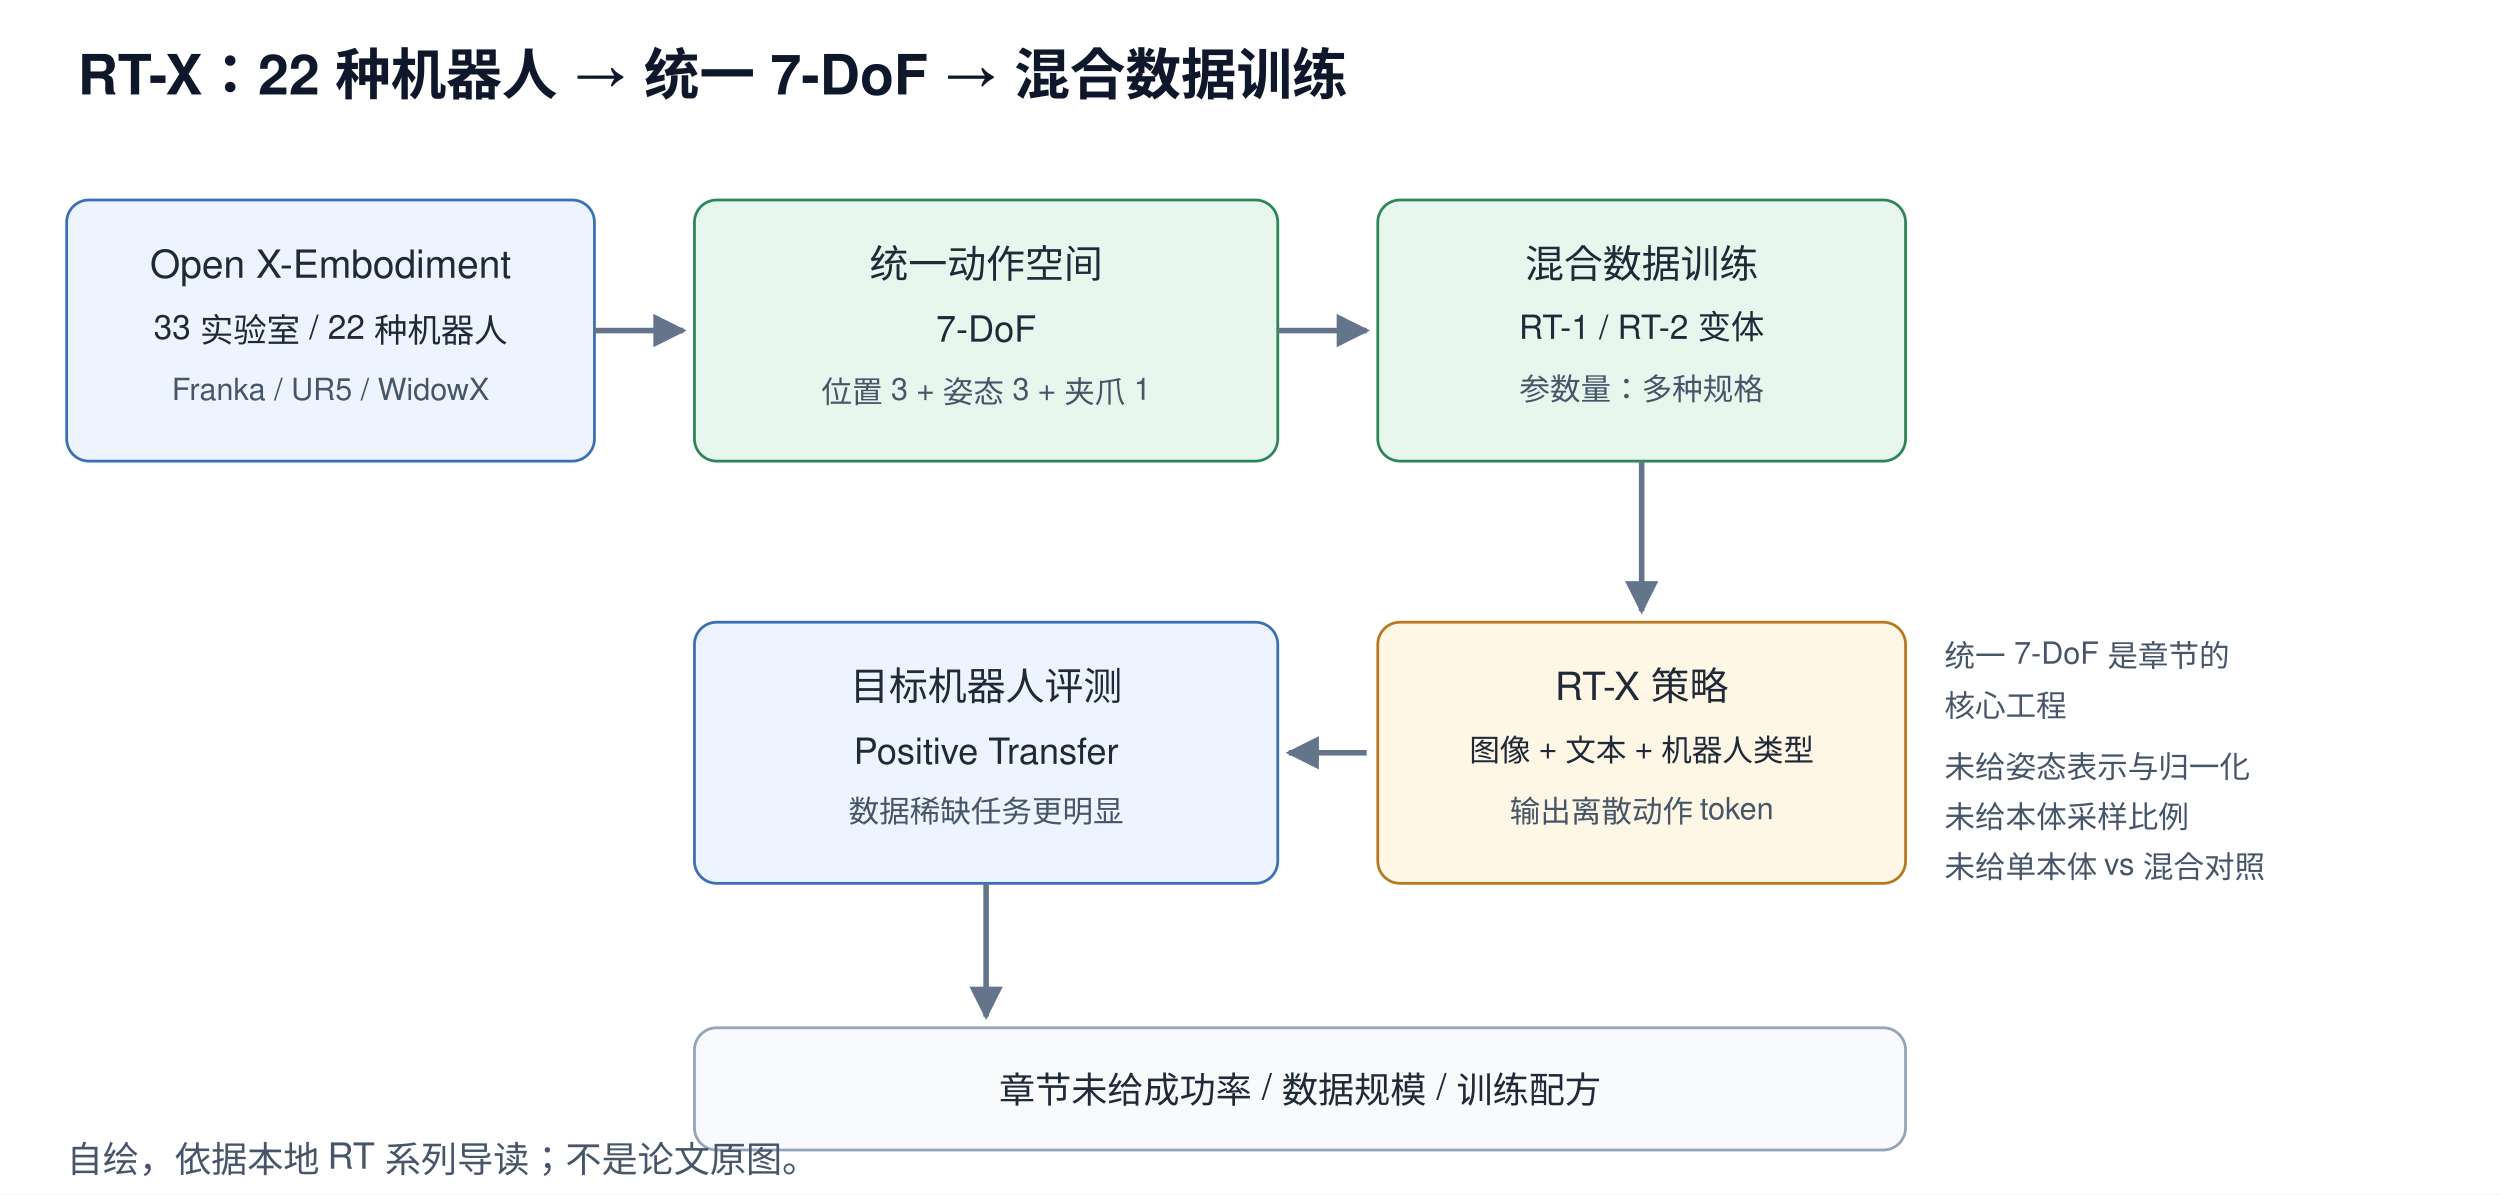
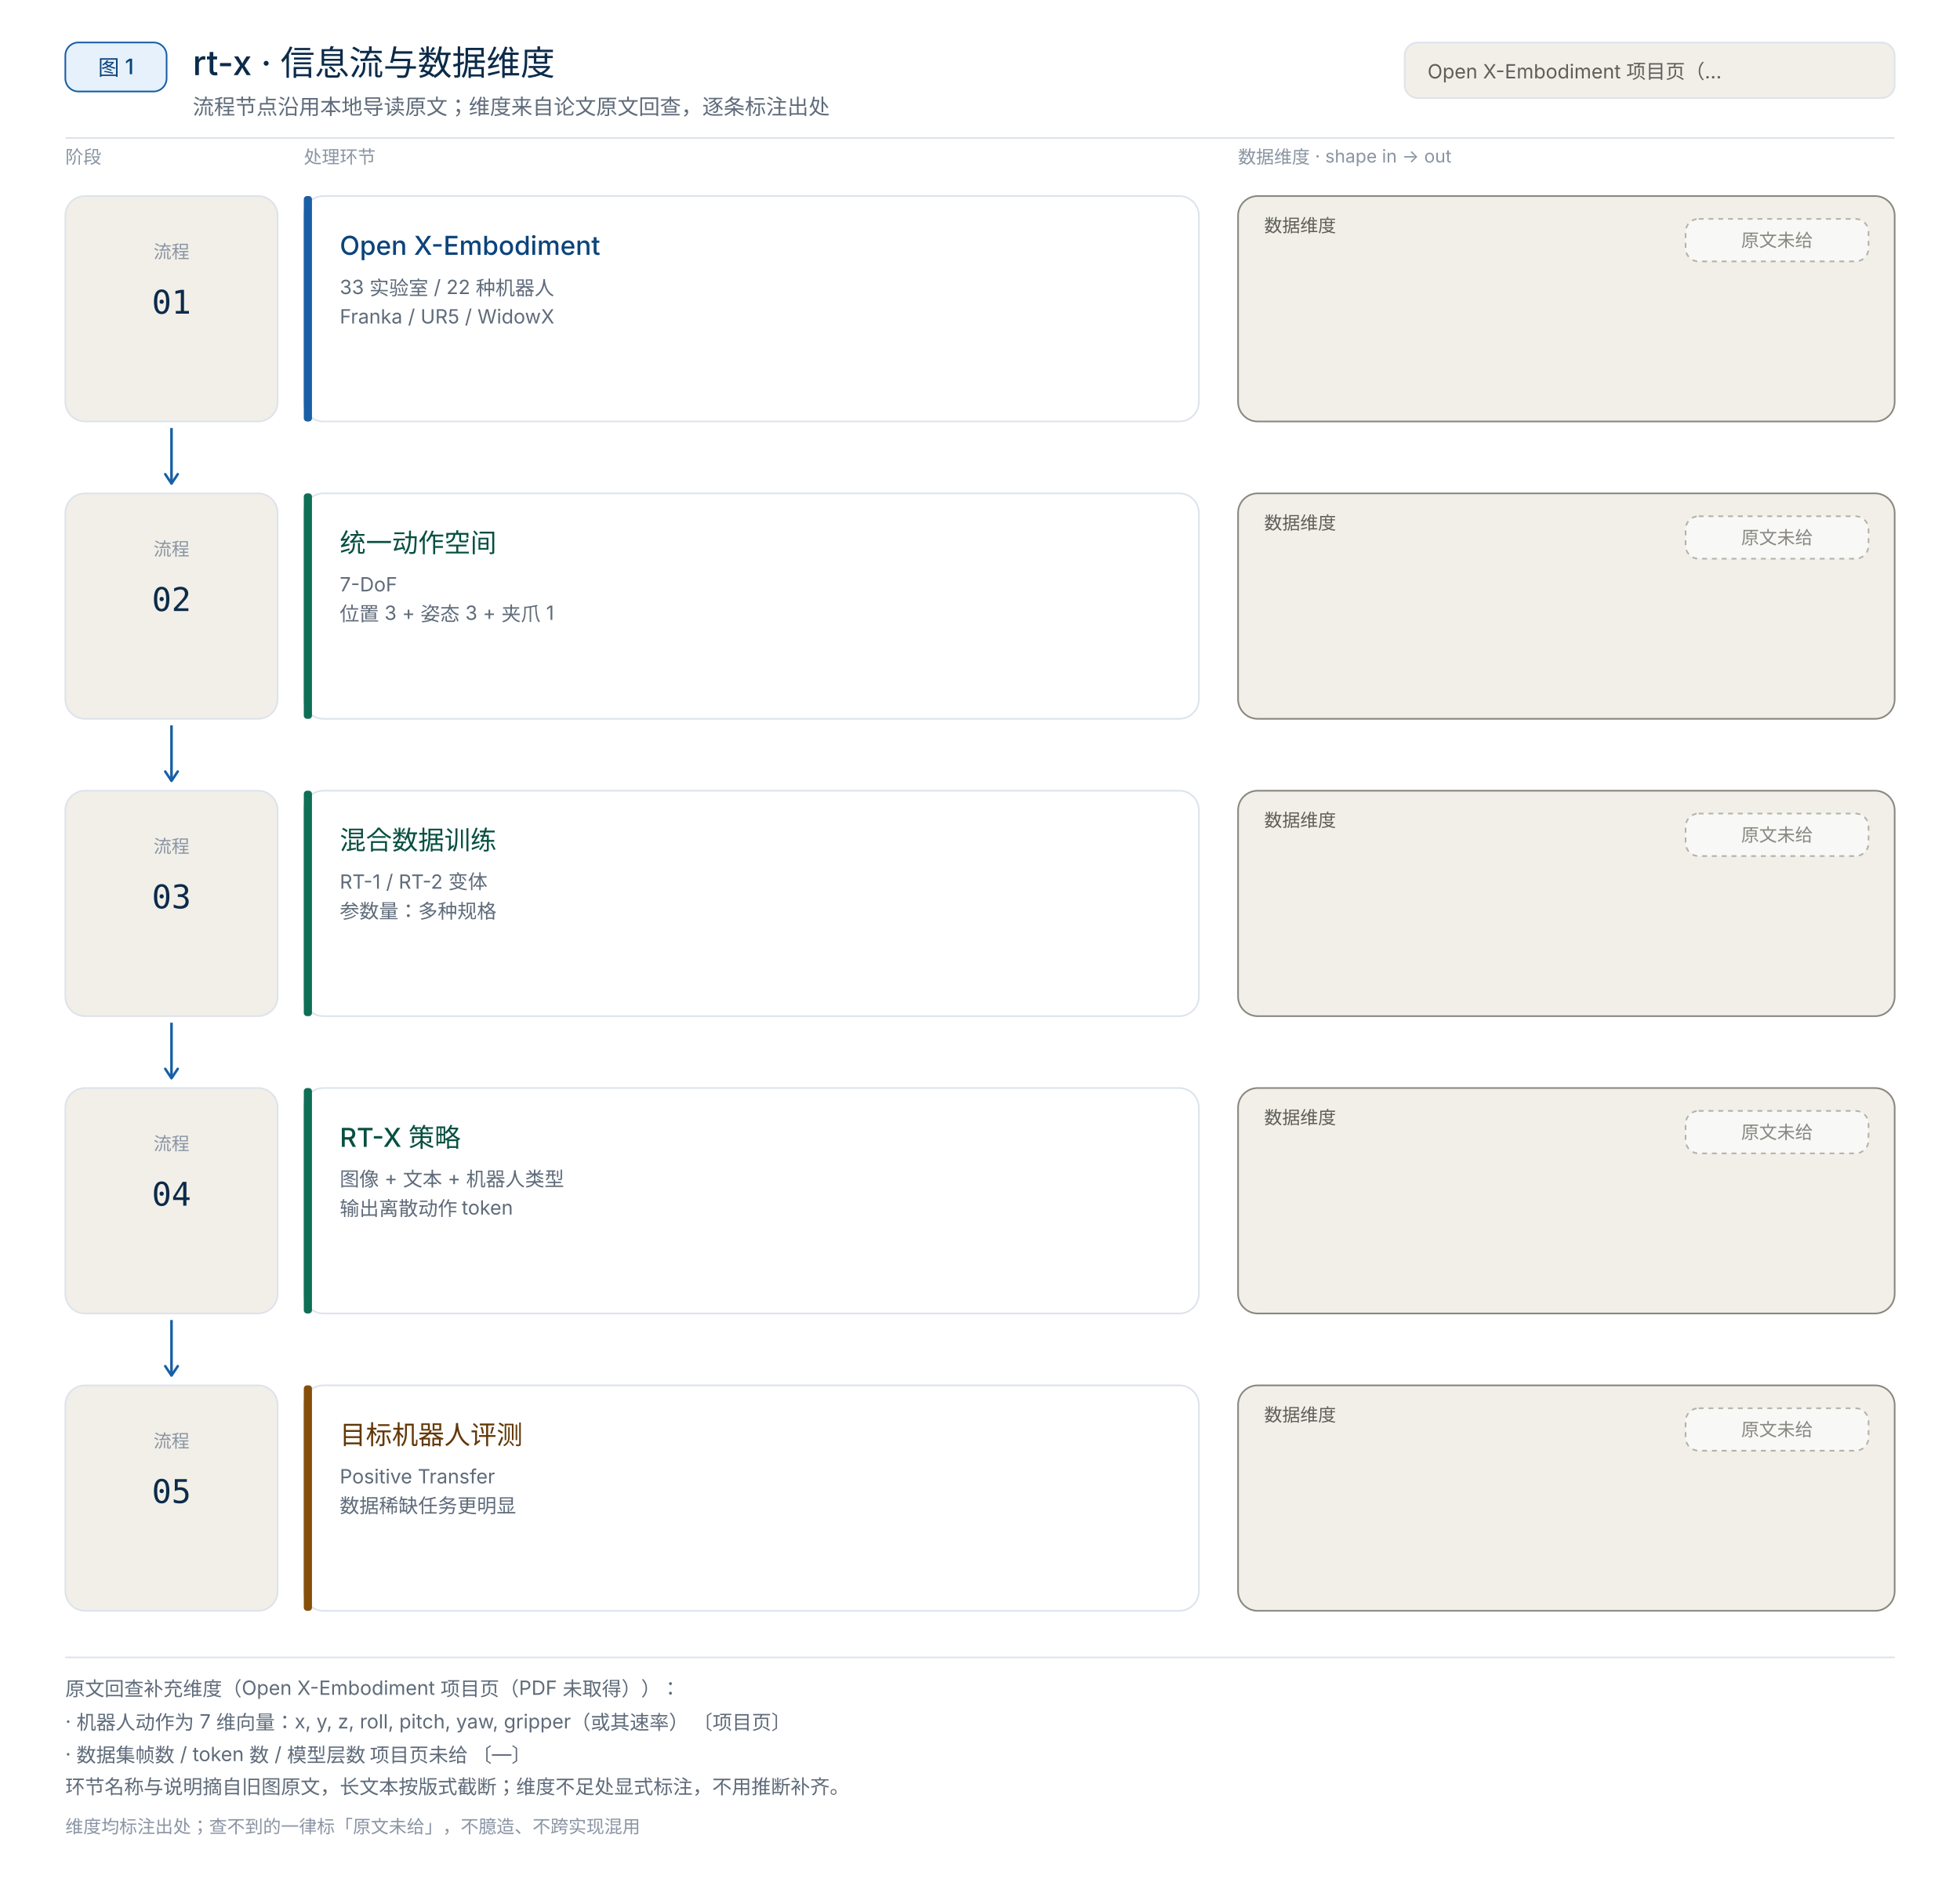
- <svg xmlns="http://www.w3.org/2000/svg" width="900" height="430" viewBox="0 0 900 430">
+ <svg xmlns="http://www.w3.org/2000/svg" width="1200" height="1152" viewBox="0 0 1200 1152" role="img">
  <defs>
-     <marker id="arrow" viewBox="0 0 10 10" refX="9" refY="5" markerWidth="6" markerHeight="6" orient="auto-start-reverse">
-       <path d="M 0 0 L 10 5 L 0 10 z" fill="#64748b" />
+     <marker id="arrow" viewBox="0 0 10 10" refX="8" refY="5" markerWidth="6" markerHeight="6" orient="auto-start-reverse">
+       <path d="M2 1L8 5L2 9" fill="none" stroke="#185FA5" stroke-width="1.6" stroke-linecap="round" stroke-linejoin="round" />
    </marker>
  </defs>
-   <rect width="900" height="430" fill="#ffffff" />
-   <text x="28" y="34" font-family="Helvetica, Arial, sans-serif" font-size="20" font-weight="bold" fill="#0f172a">RT-X：22 种机器人 → 统一 7-DoF → 混合数据训练</text>
-   <rect x="24" y="72" width="190" height="94" rx="8" fill="#eef4ff" stroke="#3b6fb6" />
-   <text x="119" y="100" font-family="Helvetica, Arial, sans-serif" font-size="14" text-anchor="middle" fill="#1f2937">Open X-Embodiment</text>
-   <text x="119" y="122" font-family="Helvetica, Arial, sans-serif" font-size="12" text-anchor="middle" fill="#1f2937">33 实验室 / 22 种机器人</text>
-   <text x="119" y="144" font-family="Helvetica, Arial, sans-serif" font-size="11" text-anchor="middle" fill="#475569">Franka / UR5 / WidowX</text>
-   <rect x="250" y="72" width="210" height="94" rx="8" fill="#e8f7ee" stroke="#2f855a" />
-   <text x="355" y="100" font-family="Helvetica, Arial, sans-serif" font-size="14" text-anchor="middle" fill="#1f2937">统一动作空间</text>
-   <text x="355" y="123" font-family="Helvetica, Arial, sans-serif" font-size="13" text-anchor="middle" fill="#1f2937">7-DoF</text>
-   <text x="355" y="145" font-family="Helvetica, Arial, sans-serif" font-size="11" text-anchor="middle" fill="#475569">位置 3 + 姿态 3 + 夹爪 1</text>
-   <rect x="496" y="72" width="190" height="94" rx="8" fill="#e8f7ee" stroke="#2f855a" />
-   <text x="591" y="100" font-family="Helvetica, Arial, sans-serif" font-size="14" text-anchor="middle" fill="#1f2937">混合数据训练</text>
-   <text x="591" y="122" font-family="Helvetica, Arial, sans-serif" font-size="12" text-anchor="middle" fill="#1f2937">RT-1 / RT-2 变体</text>
-   <text x="591" y="144" font-family="Helvetica, Arial, sans-serif" font-size="11" text-anchor="middle" fill="#475569">参数量：多种规格</text>
-   <rect x="496" y="224" width="190" height="94" rx="8" fill="#fff7e6" stroke="#b7791f" />
-   <text x="591" y="252" font-family="Helvetica, Arial, sans-serif" font-size="14" text-anchor="middle" fill="#1f2937">RT-X 策略</text>
-   <text x="591" y="274" font-family="Helvetica, Arial, sans-serif" font-size="11" text-anchor="middle" fill="#1f2937">图像 + 文本 + 机器人类型</text>
-   <text x="591" y="296" font-family="Helvetica, Arial, sans-serif" font-size="11" text-anchor="middle" fill="#475569">输出离散动作 token</text>
-   <rect x="250" y="224" width="210" height="94" rx="8" fill="#eef4ff" stroke="#3b6fb6" />
-   <text x="355" y="252" font-family="Helvetica, Arial, sans-serif" font-size="14" text-anchor="middle" fill="#1f2937">目标机器人评测</text>
-   <text x="355" y="275" font-family="Helvetica, Arial, sans-serif" font-size="13" text-anchor="middle" fill="#1f2937">Positive Transfer</text>
-   <text x="355" y="296" font-family="Helvetica, Arial, sans-serif" font-size="11" text-anchor="middle" fill="#475569">数据稀缺任务更明显</text>
-   <rect x="250" y="370" width="436" height="44" rx="8" fill="#f8fafc" stroke="#94a3b8" />
-   <text x="468" y="397" font-family="Helvetica, Arial, sans-serif" font-size="13" text-anchor="middle" fill="#1f2937">章节未给成功率 / 数据规模 / 训练配方</text>
-   <line x1="214" y1="119" x2="246" y2="119" stroke="#64748b" stroke-width="2" marker-end="url(#arrow)" />
-   <line x1="460" y1="119" x2="492" y2="119" stroke="#64748b" stroke-width="2" marker-end="url(#arrow)" />
-   <line x1="591" y1="166" x2="591" y2="220" stroke="#64748b" stroke-width="2" marker-end="url(#arrow)" />
-   <line x1="492" y1="271" x2="464" y2="271" stroke="#64748b" stroke-width="2" marker-end="url(#arrow)" />
-   <line x1="355" y1="318" x2="355" y2="366" stroke="#64748b" stroke-width="2" marker-end="url(#arrow)" />
-   <text x="700" y="240" font-family="Helvetica, Arial, sans-serif" font-size="11" fill="#475569">统一 7-DoF 是章节的</text>
-   <text x="700" y="258" font-family="Helvetica, Arial, sans-serif" font-size="11" fill="#475569">核心工程</text>
-   <text x="700" y="280" font-family="Helvetica, Arial, sans-serif" font-size="11" fill="#475569">未给姿态表示与归一化</text>
-   <text x="700" y="298" font-family="Helvetica, Arial, sans-serif" font-size="11" fill="#475569">未给本体采样比例</text>
-   <text x="700" y="316" font-family="Helvetica, Arial, sans-serif" font-size="11" fill="#475569">未给单本体 vs 混合对照</text>
-   <text x="24" y="422" font-family="Helvetica, Arial, sans-serif" font-size="13" fill="#475569">自绘，依据本地 RT 系列导读；不是论文原图。</text>
+   <rect x="0" y="0" width="1200" height="1152" rx="0" fill="#FFFFFF" stroke="#FFFFFF" stroke-width="1" />
+   <text x="118" y="46" font-family="-apple-system,BlinkMacSystemFont,'PingFang SC','Microsoft YaHei',sans-serif" font-size="21" font-weight="500" fill="#0C2B4A" text-anchor="start">rt-x · 信息流与数据维度</text>
+   <text x="118" y="70" font-family="-apple-system,BlinkMacSystemFont,'PingFang SC','Microsoft YaHei',sans-serif" font-size="13" font-weight="400" fill="#5F6B7A" text-anchor="start">流程节点沿用本地导读原文；维度来自论文原文回查，逐条标注出处</text>
+   <rect x="40" y="84" width="1120" height="1" rx="0" fill="#DDE3EC" stroke="#DDE3EC" stroke-width="0" />
+   <rect x="860" y="26" width="300" height="34" rx="8" fill="#F1EFE8" stroke="#DDE3EC" stroke-width="1" />
+   <text x="874" y="48" font-family="-apple-system,BlinkMacSystemFont,'PingFang SC','Microsoft YaHei',sans-serif" font-size="12" font-weight="400" fill="#5F5E5A" text-anchor="start">Open X-Embodiment 项目页（…</text>
+   <rect x="40" y="26" width="62" height="30" rx="8" fill="#E6F1FB" stroke="#185FA5" stroke-width="1" />
+   <text x="71" y="46" font-family="-apple-system,BlinkMacSystemFont,'PingFang SC','Microsoft YaHei',sans-serif" font-size="13" font-weight="500" fill="#0C447C" text-anchor="middle">图 1</text>
+   <text x="40" y="100" font-family="-apple-system,BlinkMacSystemFont,'PingFang SC','Microsoft YaHei',sans-serif" font-size="11" font-weight="400" fill="#8A94A3" text-anchor="start">阶段</text>
+   <text x="186" y="100" font-family="-apple-system,BlinkMacSystemFont,'PingFang SC','Microsoft YaHei',sans-serif" font-size="11" font-weight="400" fill="#8A94A3" text-anchor="start">处理环节</text>
+   <text x="758" y="100" font-family="-apple-system,BlinkMacSystemFont,'PingFang SC','Microsoft YaHei',sans-serif" font-size="11" font-weight="400" fill="#8A94A3" text-anchor="start">数据维度 · shape in → out</text>
+   <rect x="40" y="120" width="130" height="138" rx="12" fill="#F1EFE8" stroke="#DDE3EC" stroke-width="1" />
+   <text x="105" y="158" font-family="-apple-system,BlinkMacSystemFont,'PingFang SC','Microsoft YaHei',sans-serif" font-size="11" font-weight="400" fill="#8A94A3" text-anchor="middle">流程</text>
+   <text x="105" y="192" font-family="ui-monospace,SFMono-Regular,Menlo,Consolas,monospace" font-size="20" font-weight="500" fill="#0C2B4A" text-anchor="middle">01</text>
+   <rect x="186" y="120" width="548" height="138" rx="12" fill="#FFFFFF" stroke="#DDE3EC" stroke-width="1" />
+   <rect x="186" y="120" width="5" height="138" rx="2" fill="#185FA5" stroke="#185FA5" stroke-width="0" />
+   <text x="208" y="156" font-family="-apple-system,BlinkMacSystemFont,'PingFang SC','Microsoft YaHei',sans-serif" font-size="16" font-weight="500" fill="#0C447C" text-anchor="start">Open X-Embodiment</text>
+   <text x="208" y="180" font-family="-apple-system,BlinkMacSystemFont,'PingFang SC','Microsoft YaHei',sans-serif" font-size="12" font-weight="400" fill="#5F6B7A" text-anchor="start">33 实验室 / 22 种机器人</text>
+   <text x="208" y="198" font-family="-apple-system,BlinkMacSystemFont,'PingFang SC','Microsoft YaHei',sans-serif" font-size="12" font-weight="400" fill="#5F6B7A" text-anchor="start">Franka / UR5 / WidowX</text>
+   <rect x="758" y="120" width="402" height="138" rx="12" fill="#F1EFE8" stroke="#888780" stroke-width="1" />
+   <text x="774" y="142" font-family="-apple-system,BlinkMacSystemFont,'PingFang SC','Microsoft YaHei',sans-serif" font-size="11" font-weight="500" fill="#5F5E5A" text-anchor="start">数据维度</text>
+   <rect x="1032" y="134" width="112" height="26" rx="8" fill="#F8F8F6" stroke="#B4B2A9" stroke-width="1" stroke-dasharray="3 3" />
+   <text x="1088" y="151" font-family="-apple-system,BlinkMacSystemFont,'PingFang SC','Microsoft YaHei',sans-serif" font-size="11" font-weight="400" fill="#888780" text-anchor="middle">原文未给</text>
+   <path d="M105 262 L105 296" fill="none" stroke="#185FA5" stroke-width="1.6" marker-end="url(#arrow)" />
+   <rect x="40" y="302" width="130" height="138" rx="12" fill="#F1EFE8" stroke="#DDE3EC" stroke-width="1" />
+   <text x="105" y="340" font-family="-apple-system,BlinkMacSystemFont,'PingFang SC','Microsoft YaHei',sans-serif" font-size="11" font-weight="400" fill="#8A94A3" text-anchor="middle">流程</text>
+   <text x="105" y="374" font-family="ui-monospace,SFMono-Regular,Menlo,Consolas,monospace" font-size="20" font-weight="500" fill="#0C2B4A" text-anchor="middle">02</text>
+   <rect x="186" y="302" width="548" height="138" rx="12" fill="#FFFFFF" stroke="#DDE3EC" stroke-width="1" />
+   <rect x="186" y="302" width="5" height="138" rx="2" fill="#0F6E56" stroke="#0F6E56" stroke-width="0" />
+   <text x="208" y="338" font-family="-apple-system,BlinkMacSystemFont,'PingFang SC','Microsoft YaHei',sans-serif" font-size="16" font-weight="500" fill="#085041" text-anchor="start">统一动作空间</text>
+   <text x="208" y="362" font-family="-apple-system,BlinkMacSystemFont,'PingFang SC','Microsoft YaHei',sans-serif" font-size="12" font-weight="400" fill="#5F6B7A" text-anchor="start">7-DoF</text>
+   <text x="208" y="380" font-family="-apple-system,BlinkMacSystemFont,'PingFang SC','Microsoft YaHei',sans-serif" font-size="12" font-weight="400" fill="#5F6B7A" text-anchor="start">位置 3 + 姿态 3 + 夹爪 1</text>
+   <rect x="758" y="302" width="402" height="138" rx="12" fill="#F1EFE8" stroke="#888780" stroke-width="1" />
+   <text x="774" y="324" font-family="-apple-system,BlinkMacSystemFont,'PingFang SC','Microsoft YaHei',sans-serif" font-size="11" font-weight="500" fill="#5F5E5A" text-anchor="start">数据维度</text>
+   <rect x="1032" y="316" width="112" height="26" rx="8" fill="#F8F8F6" stroke="#B4B2A9" stroke-width="1" stroke-dasharray="3 3" />
+   <text x="1088" y="333" font-family="-apple-system,BlinkMacSystemFont,'PingFang SC','Microsoft YaHei',sans-serif" font-size="11" font-weight="400" fill="#888780" text-anchor="middle">原文未给</text>
+   <path d="M105 444 L105 478" fill="none" stroke="#185FA5" stroke-width="1.6" marker-end="url(#arrow)" />
+   <rect x="40" y="484" width="130" height="138" rx="12" fill="#F1EFE8" stroke="#DDE3EC" stroke-width="1" />
+   <text x="105" y="522" font-family="-apple-system,BlinkMacSystemFont,'PingFang SC','Microsoft YaHei',sans-serif" font-size="11" font-weight="400" fill="#8A94A3" text-anchor="middle">流程</text>
+   <text x="105" y="556" font-family="ui-monospace,SFMono-Regular,Menlo,Consolas,monospace" font-size="20" font-weight="500" fill="#0C2B4A" text-anchor="middle">03</text>
+   <rect x="186" y="484" width="548" height="138" rx="12" fill="#FFFFFF" stroke="#DDE3EC" stroke-width="1" />
+   <rect x="186" y="484" width="5" height="138" rx="2" fill="#0F6E56" stroke="#0F6E56" stroke-width="0" />
+   <text x="208" y="520" font-family="-apple-system,BlinkMacSystemFont,'PingFang SC','Microsoft YaHei',sans-serif" font-size="16" font-weight="500" fill="#085041" text-anchor="start">混合数据训练</text>
+   <text x="208" y="544" font-family="-apple-system,BlinkMacSystemFont,'PingFang SC','Microsoft YaHei',sans-serif" font-size="12" font-weight="400" fill="#5F6B7A" text-anchor="start">RT-1 / RT-2 变体</text>
+   <text x="208" y="562" font-family="-apple-system,BlinkMacSystemFont,'PingFang SC','Microsoft YaHei',sans-serif" font-size="12" font-weight="400" fill="#5F6B7A" text-anchor="start">参数量：多种规格</text>
+   <rect x="758" y="484" width="402" height="138" rx="12" fill="#F1EFE8" stroke="#888780" stroke-width="1" />
+   <text x="774" y="506" font-family="-apple-system,BlinkMacSystemFont,'PingFang SC','Microsoft YaHei',sans-serif" font-size="11" font-weight="500" fill="#5F5E5A" text-anchor="start">数据维度</text>
+   <rect x="1032" y="498" width="112" height="26" rx="8" fill="#F8F8F6" stroke="#B4B2A9" stroke-width="1" stroke-dasharray="3 3" />
+   <text x="1088" y="515" font-family="-apple-system,BlinkMacSystemFont,'PingFang SC','Microsoft YaHei',sans-serif" font-size="11" font-weight="400" fill="#888780" text-anchor="middle">原文未给</text>
+   <path d="M105 626 L105 660" fill="none" stroke="#185FA5" stroke-width="1.6" marker-end="url(#arrow)" />
+   <rect x="40" y="666" width="130" height="138" rx="12" fill="#F1EFE8" stroke="#DDE3EC" stroke-width="1" />
+   <text x="105" y="704" font-family="-apple-system,BlinkMacSystemFont,'PingFang SC','Microsoft YaHei',sans-serif" font-size="11" font-weight="400" fill="#8A94A3" text-anchor="middle">流程</text>
+   <text x="105" y="738" font-family="ui-monospace,SFMono-Regular,Menlo,Consolas,monospace" font-size="20" font-weight="500" fill="#0C2B4A" text-anchor="middle">04</text>
+   <rect x="186" y="666" width="548" height="138" rx="12" fill="#FFFFFF" stroke="#DDE3EC" stroke-width="1" />
+   <rect x="186" y="666" width="5" height="138" rx="2" fill="#0F6E56" stroke="#0F6E56" stroke-width="0" />
+   <text x="208" y="702" font-family="-apple-system,BlinkMacSystemFont,'PingFang SC','Microsoft YaHei',sans-serif" font-size="16" font-weight="500" fill="#085041" text-anchor="start">RT-X 策略</text>
+   <text x="208" y="726" font-family="-apple-system,BlinkMacSystemFont,'PingFang SC','Microsoft YaHei',sans-serif" font-size="12" font-weight="400" fill="#5F6B7A" text-anchor="start">图像 + 文本 + 机器人类型</text>
+   <text x="208" y="744" font-family="-apple-system,BlinkMacSystemFont,'PingFang SC','Microsoft YaHei',sans-serif" font-size="12" font-weight="400" fill="#5F6B7A" text-anchor="start">输出离散动作 token</text>
+   <rect x="758" y="666" width="402" height="138" rx="12" fill="#F1EFE8" stroke="#888780" stroke-width="1" />
+   <text x="774" y="688" font-family="-apple-system,BlinkMacSystemFont,'PingFang SC','Microsoft YaHei',sans-serif" font-size="11" font-weight="500" fill="#5F5E5A" text-anchor="start">数据维度</text>
+   <rect x="1032" y="680" width="112" height="26" rx="8" fill="#F8F8F6" stroke="#B4B2A9" stroke-width="1" stroke-dasharray="3 3" />
+   <text x="1088" y="697" font-family="-apple-system,BlinkMacSystemFont,'PingFang SC','Microsoft YaHei',sans-serif" font-size="11" font-weight="400" fill="#888780" text-anchor="middle">原文未给</text>
+   <path d="M105 808 L105 842" fill="none" stroke="#185FA5" stroke-width="1.6" marker-end="url(#arrow)" />
+   <rect x="40" y="848" width="130" height="138" rx="12" fill="#F1EFE8" stroke="#DDE3EC" stroke-width="1" />
+   <text x="105" y="886" font-family="-apple-system,BlinkMacSystemFont,'PingFang SC','Microsoft YaHei',sans-serif" font-size="11" font-weight="400" fill="#8A94A3" text-anchor="middle">流程</text>
+   <text x="105" y="920" font-family="ui-monospace,SFMono-Regular,Menlo,Consolas,monospace" font-size="20" font-weight="500" fill="#0C2B4A" text-anchor="middle">05</text>
+   <rect x="186" y="848" width="548" height="138" rx="12" fill="#FFFFFF" stroke="#DDE3EC" stroke-width="1" />
+   <rect x="186" y="848" width="5" height="138" rx="2" fill="#854F0B" stroke="#854F0B" stroke-width="0" />
+   <text x="208" y="884" font-family="-apple-system,BlinkMacSystemFont,'PingFang SC','Microsoft YaHei',sans-serif" font-size="16" font-weight="500" fill="#633806" text-anchor="start">目标机器人评测</text>
+   <text x="208" y="908" font-family="-apple-system,BlinkMacSystemFont,'PingFang SC','Microsoft YaHei',sans-serif" font-size="12" font-weight="400" fill="#5F6B7A" text-anchor="start">Positive Transfer</text>
+   <text x="208" y="926" font-family="-apple-system,BlinkMacSystemFont,'PingFang SC','Microsoft YaHei',sans-serif" font-size="12" font-weight="400" fill="#5F6B7A" text-anchor="start">数据稀缺任务更明显</text>
+   <rect x="758" y="848" width="402" height="138" rx="12" fill="#F1EFE8" stroke="#888780" stroke-width="1" />
+   <text x="774" y="870" font-family="-apple-system,BlinkMacSystemFont,'PingFang SC','Microsoft YaHei',sans-serif" font-size="11" font-weight="500" fill="#5F5E5A" text-anchor="start">数据维度</text>
+   <rect x="1032" y="862" width="112" height="26" rx="8" fill="#F8F8F6" stroke="#B4B2A9" stroke-width="1" stroke-dasharray="3 3" />
+   <text x="1088" y="879" font-family="-apple-system,BlinkMacSystemFont,'PingFang SC','Microsoft YaHei',sans-serif" font-size="11" font-weight="400" fill="#888780" text-anchor="middle">原文未给</text>
+   <rect x="40" y="1014" width="1120" height="1" rx="0" fill="#DDE3EC" stroke="#DDE3EC" stroke-width="0" />
+   <text x="40" y="1038" font-family="-apple-system,BlinkMacSystemFont,'PingFang SC','Microsoft YaHei',sans-serif" font-size="12" font-weight="400" fill="#5F6B7A" text-anchor="start">原文回查补充维度（Open X-Embodiment 项目页（PDF 未取得））：</text>
+   <text x="40" y="1058" font-family="-apple-system,BlinkMacSystemFont,'PingFang SC','Microsoft YaHei',sans-serif" font-size="12" font-weight="400" fill="#5F6B7A" text-anchor="start">· 机器人动作为 7 维向量：x, y, z, roll, pitch, yaw, gripper（或其速率） 〔项目页〕</text>
+   <text x="40" y="1078" font-family="-apple-system,BlinkMacSystemFont,'PingFang SC','Microsoft YaHei',sans-serif" font-size="12" font-weight="400" fill="#5F6B7A" text-anchor="start">· 数据集帧数 / token 数 / 模型层数 项目页未给 〔—〕</text>
+   <text x="40" y="1098" font-family="-apple-system,BlinkMacSystemFont,'PingFang SC','Microsoft YaHei',sans-serif" font-size="12" font-weight="400" fill="#5F6B7A" text-anchor="start">环节名称与说明摘自旧图原文，长文本按版式截断；维度不足处显式标注，不用推断补齐。</text>
+   <text x="40" y="1122" font-family="-apple-system,BlinkMacSystemFont,'PingFang SC','Microsoft YaHei',sans-serif" font-size="11" font-weight="400" fill="#8A94A3" text-anchor="start">维度均标注出处；查不到的一律标「原文未给」，不臆造、不跨实现混用</text>
</svg>
